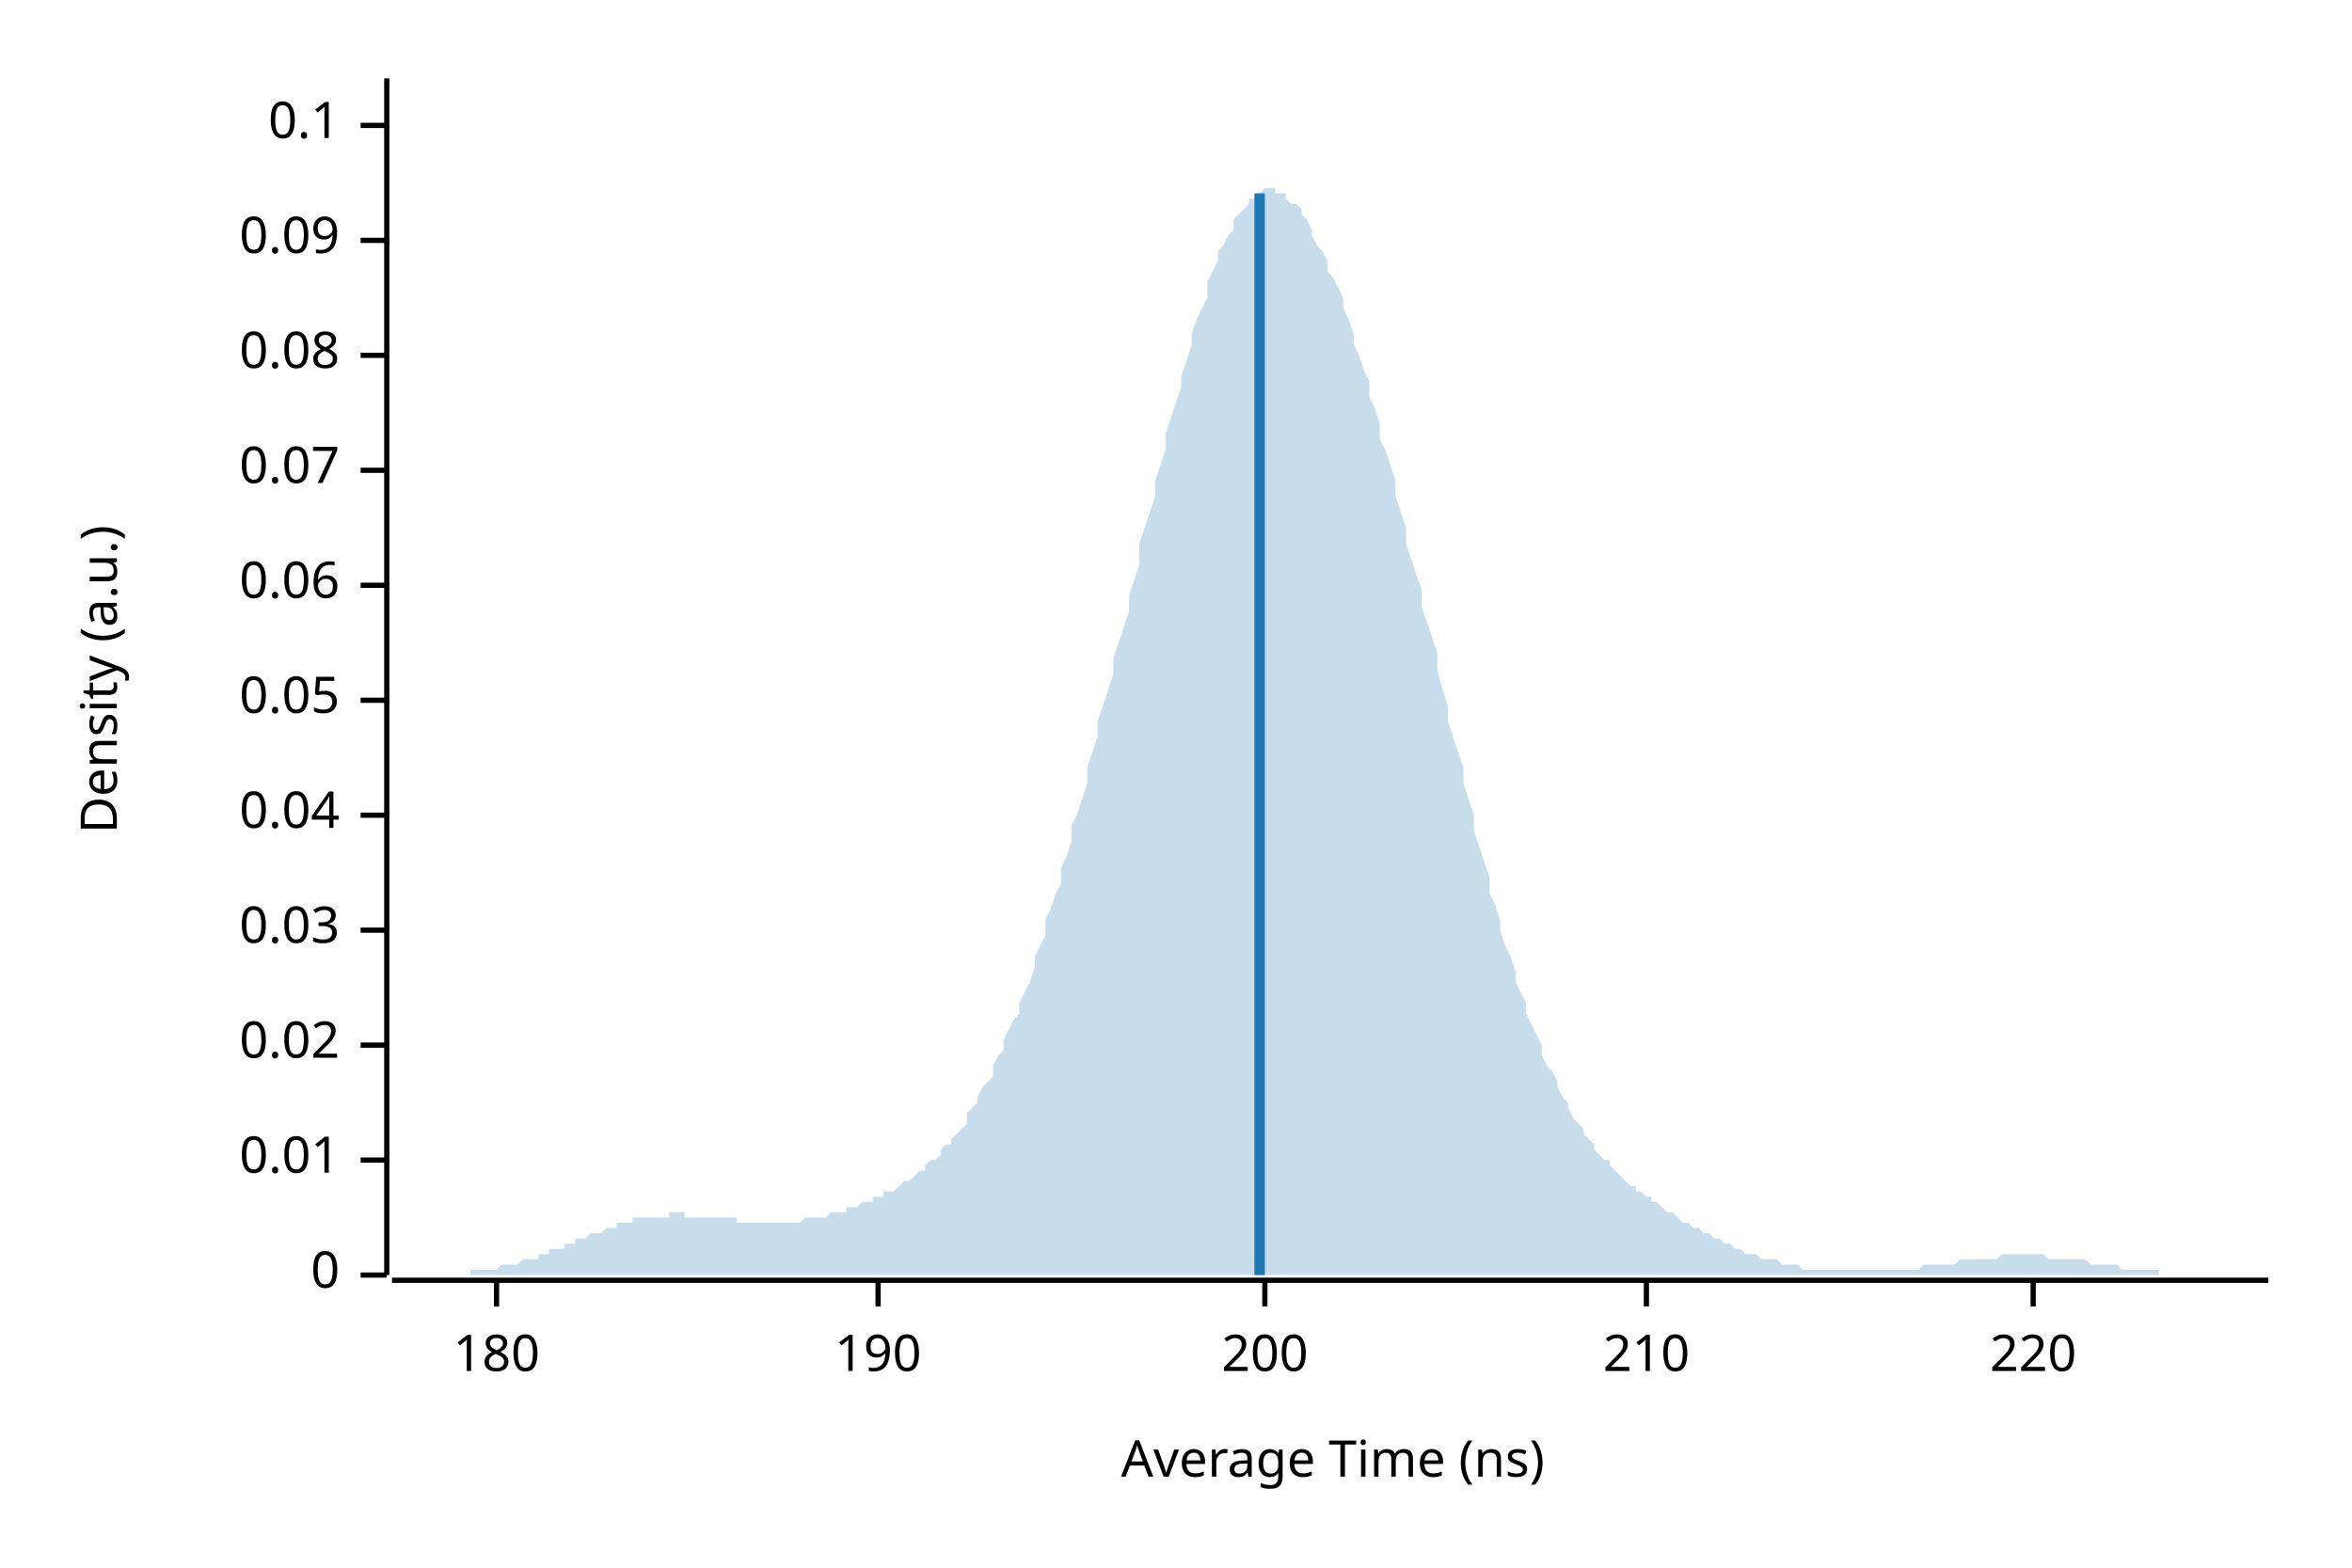
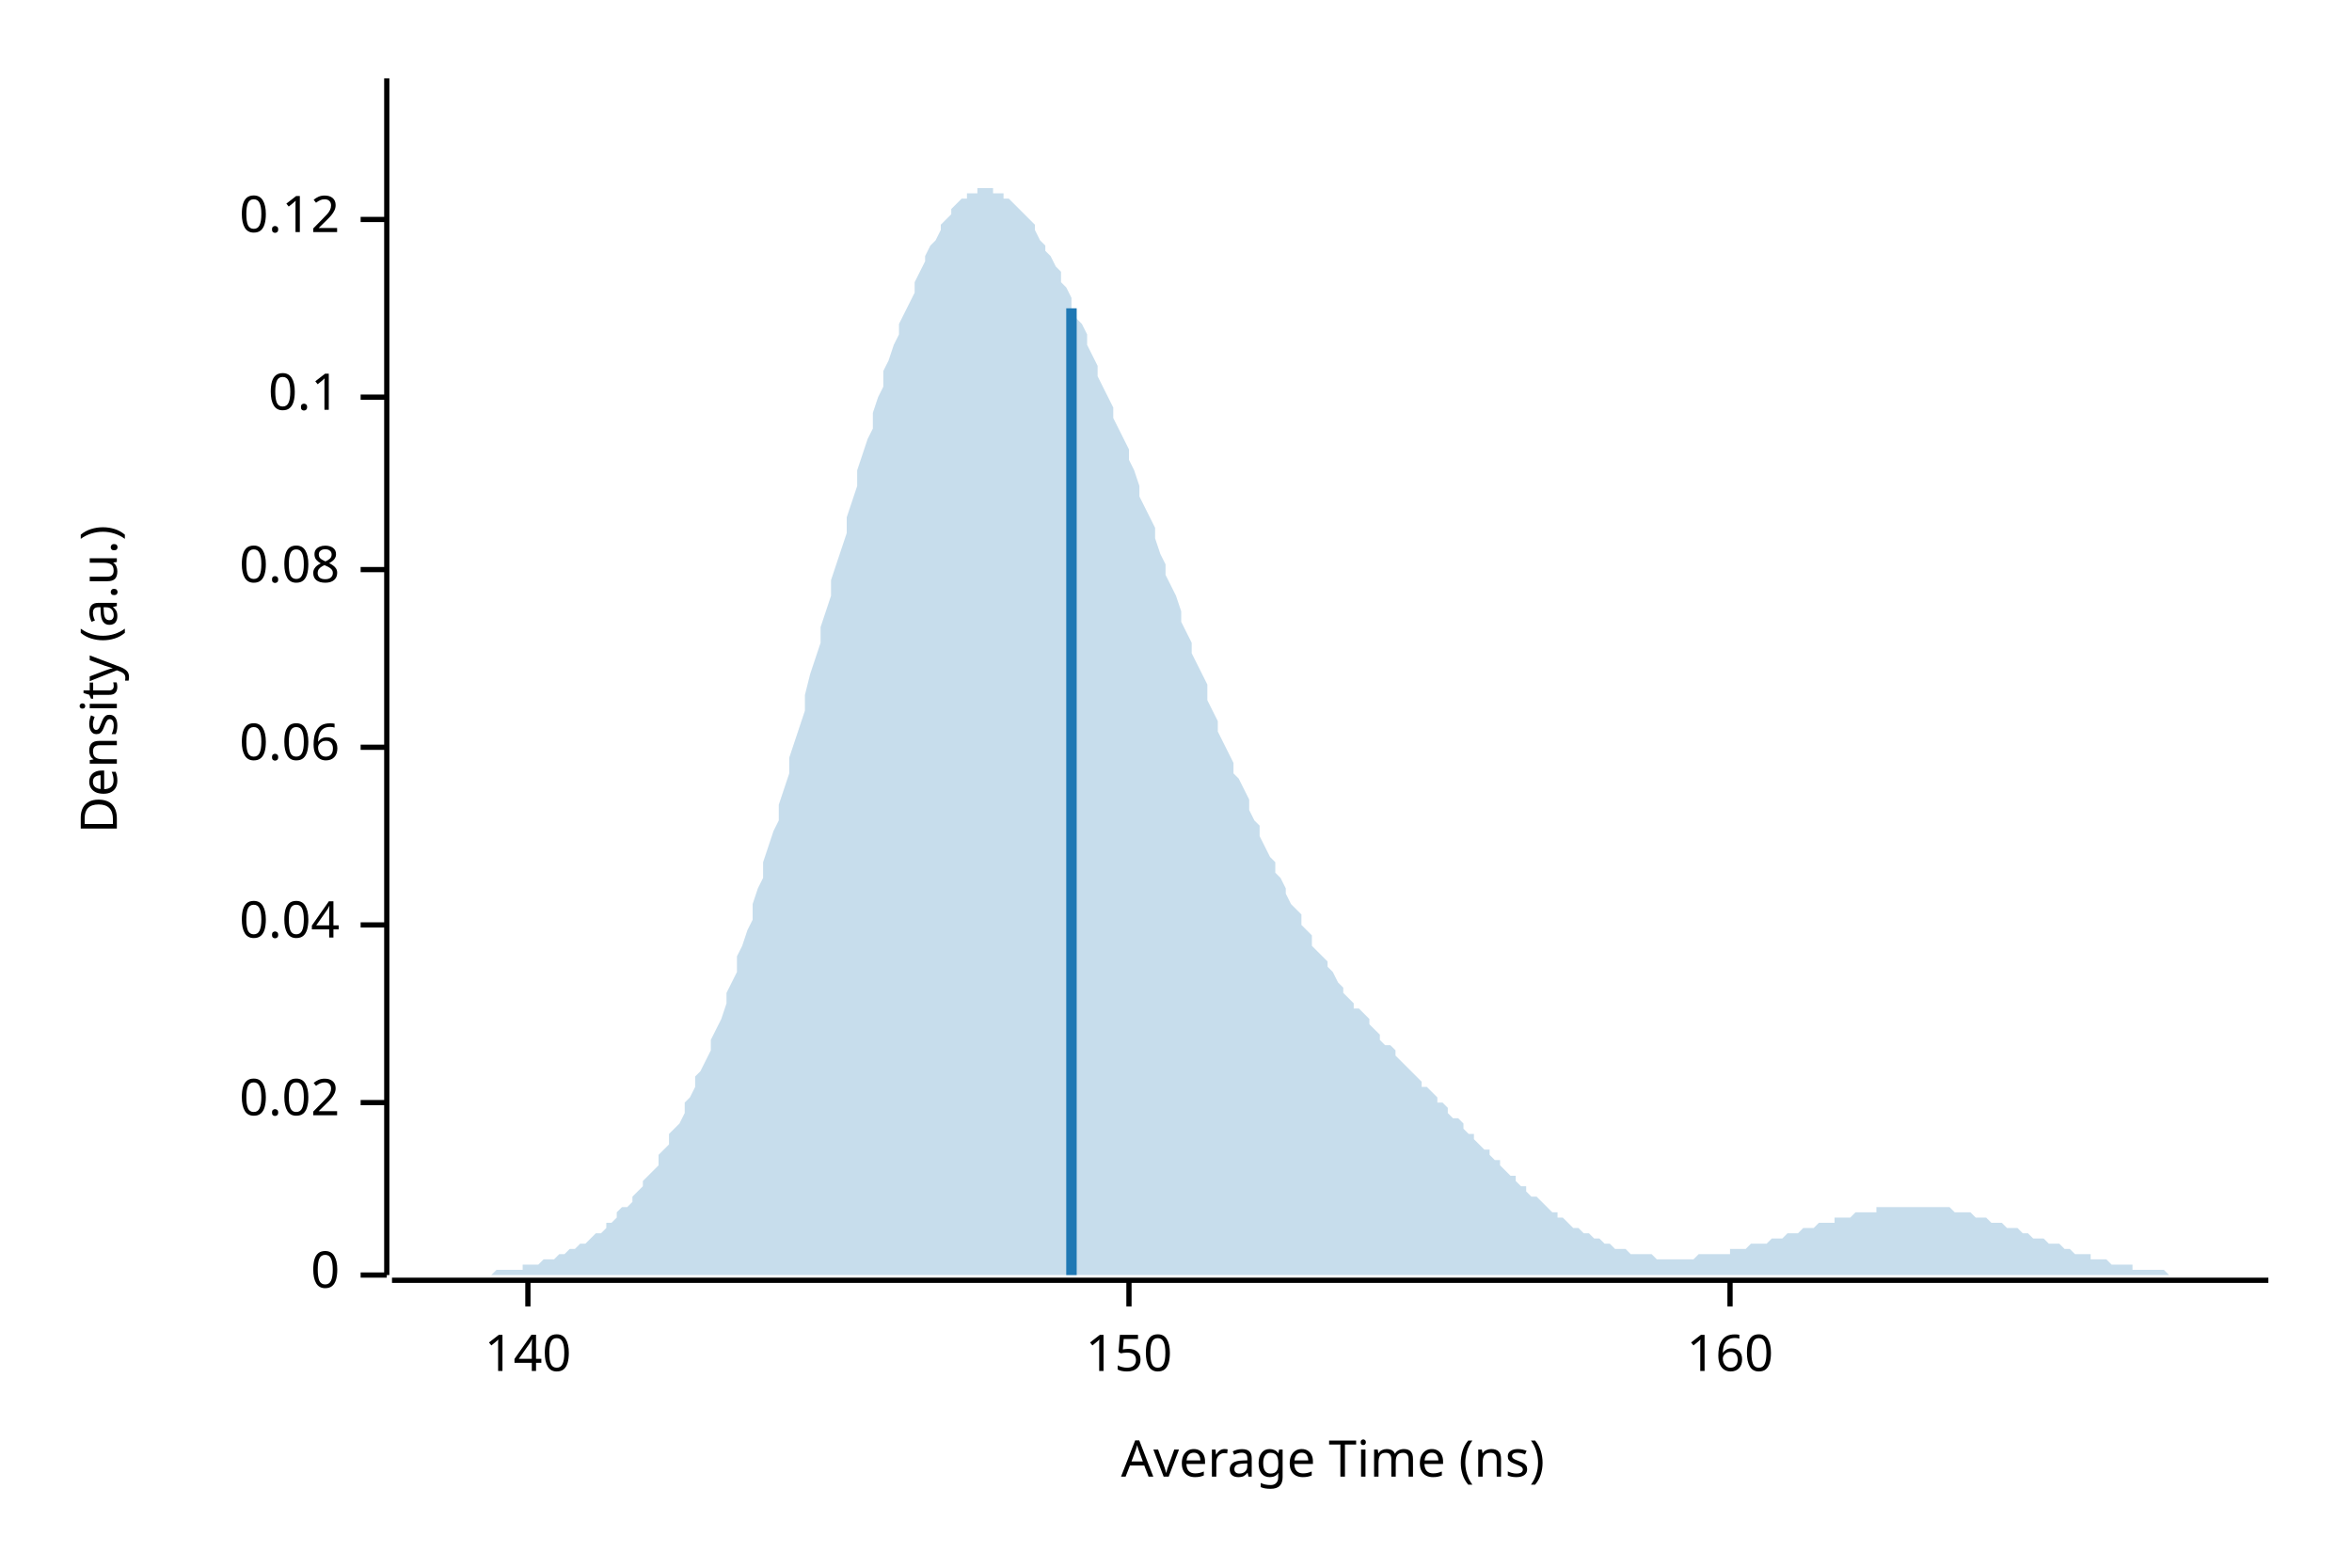
<svg xmlns="http://www.w3.org/2000/svg" width="450" height="300" viewBox="0 0 450 300">
  <text x="15" y="130" dy="0.76em" text-anchor="middle" font-family="sans-serif" font-size="9.677" opacity="1" fill="#000000" transform="rotate(270, 15, 130)">
Density (a.u.)
</text>
  <text x="255" y="285" dy="-0.5ex" text-anchor="middle" font-family="sans-serif" font-size="9.677" opacity="1" fill="#000000">
Average Time (ns)
</text>
  <polyline fill="none" opacity="1" stroke="#000000" stroke-width="1" points="74,15 74,244 " />
  <text x="65" y="244" dy="0.5ex" text-anchor="end" font-family="sans-serif" font-size="9.677" opacity="1" fill="#000000">
0
</text>
  <polyline fill="none" opacity="1" stroke="#000000" stroke-width="1" points="69,244 74,244 " />
-   <text x="65" y="222" dy="0.5ex" text-anchor="end" font-family="sans-serif" font-size="9.677" opacity="1" fill="#000000">
- 0.01
- </text>
-   <polyline fill="none" opacity="1" stroke="#000000" stroke-width="1" points="69,222 74,222 " />
-   <text x="65" y="200" dy="0.5ex" text-anchor="end" font-family="sans-serif" font-size="9.677" opacity="1" fill="#000000">
+   <text x="65" y="211" dy="0.5ex" text-anchor="end" font-family="sans-serif" font-size="9.677" opacity="1" fill="#000000">
0.02
</text>
-   <polyline fill="none" opacity="1" stroke="#000000" stroke-width="1" points="69,200 74,200 " />
-   <text x="65" y="178" dy="0.5ex" text-anchor="end" font-family="sans-serif" font-size="9.677" opacity="1" fill="#000000">
- 0.03
- </text>
-   <polyline fill="none" opacity="1" stroke="#000000" stroke-width="1" points="69,178 74,178 " />
-   <text x="65" y="156" dy="0.5ex" text-anchor="end" font-family="sans-serif" font-size="9.677" opacity="1" fill="#000000">
+   <polyline fill="none" opacity="1" stroke="#000000" stroke-width="1" points="69,211 74,211 " />
+   <text x="65" y="177" dy="0.5ex" text-anchor="end" font-family="sans-serif" font-size="9.677" opacity="1" fill="#000000">
0.04
</text>
-   <polyline fill="none" opacity="1" stroke="#000000" stroke-width="1" points="69,156 74,156 " />
-   <text x="65" y="134" dy="0.5ex" text-anchor="end" font-family="sans-serif" font-size="9.677" opacity="1" fill="#000000">
- 0.05
- </text>
-   <polyline fill="none" opacity="1" stroke="#000000" stroke-width="1" points="69,134 74,134 " />
-   <text x="65" y="112" dy="0.5ex" text-anchor="end" font-family="sans-serif" font-size="9.677" opacity="1" fill="#000000">
+   <polyline fill="none" opacity="1" stroke="#000000" stroke-width="1" points="69,177 74,177 " />
+   <text x="65" y="143" dy="0.5ex" text-anchor="end" font-family="sans-serif" font-size="9.677" opacity="1" fill="#000000">
0.06
</text>
-   <polyline fill="none" opacity="1" stroke="#000000" stroke-width="1" points="69,112 74,112 " />
-   <text x="65" y="90" dy="0.5ex" text-anchor="end" font-family="sans-serif" font-size="9.677" opacity="1" fill="#000000">
- 0.07
- </text>
-   <polyline fill="none" opacity="1" stroke="#000000" stroke-width="1" points="69,90 74,90 " />
-   <text x="65" y="68" dy="0.5ex" text-anchor="end" font-family="sans-serif" font-size="9.677" opacity="1" fill="#000000">
+   <polyline fill="none" opacity="1" stroke="#000000" stroke-width="1" points="69,143 74,143 " />
+   <text x="65" y="109" dy="0.5ex" text-anchor="end" font-family="sans-serif" font-size="9.677" opacity="1" fill="#000000">
0.08
</text>
-   <polyline fill="none" opacity="1" stroke="#000000" stroke-width="1" points="69,68 74,68 " />
-   <text x="65" y="46" dy="0.5ex" text-anchor="end" font-family="sans-serif" font-size="9.677" opacity="1" fill="#000000">
- 0.09
- </text>
-   <polyline fill="none" opacity="1" stroke="#000000" stroke-width="1" points="69,46 74,46 " />
-   <text x="65" y="24" dy="0.5ex" text-anchor="end" font-family="sans-serif" font-size="9.677" opacity="1" fill="#000000">
+   <polyline fill="none" opacity="1" stroke="#000000" stroke-width="1" points="69,109 74,109 " />
+   <text x="65" y="76" dy="0.5ex" text-anchor="end" font-family="sans-serif" font-size="9.677" opacity="1" fill="#000000">
0.1
</text>
-   <polyline fill="none" opacity="1" stroke="#000000" stroke-width="1" points="69,24 74,24 " />
+   <polyline fill="none" opacity="1" stroke="#000000" stroke-width="1" points="69,76 74,76 " />
+   <text x="65" y="42" dy="0.5ex" text-anchor="end" font-family="sans-serif" font-size="9.677" opacity="1" fill="#000000">
+ 0.12
+ </text>
+   <polyline fill="none" opacity="1" stroke="#000000" stroke-width="1" points="69,42 74,42 " />
  <polyline fill="none" opacity="1" stroke="#000000" stroke-width="1" points="75,245 434,245 " />
-   <text x="95" y="255" dy="0.76em" text-anchor="middle" font-family="sans-serif" font-size="9.677" opacity="1" fill="#000000">
- 180
+   <text x="101" y="255" dy="0.76em" text-anchor="middle" font-family="sans-serif" font-size="9.677" opacity="1" fill="#000000">
+ 140
</text>
-   <polyline fill="none" opacity="1" stroke="#000000" stroke-width="1" points="95,245 95,250 " />
-   <text x="168" y="255" dy="0.76em" text-anchor="middle" font-family="sans-serif" font-size="9.677" opacity="1" fill="#000000">
- 190
+   <polyline fill="none" opacity="1" stroke="#000000" stroke-width="1" points="101,245 101,250 " />
+   <text x="216" y="255" dy="0.76em" text-anchor="middle" font-family="sans-serif" font-size="9.677" opacity="1" fill="#000000">
+ 150
</text>
-   <polyline fill="none" opacity="1" stroke="#000000" stroke-width="1" points="168,245 168,250 " />
-   <text x="242" y="255" dy="0.76em" text-anchor="middle" font-family="sans-serif" font-size="9.677" opacity="1" fill="#000000">
- 200
+   <polyline fill="none" opacity="1" stroke="#000000" stroke-width="1" points="216,245 216,250 " />
+   <text x="331" y="255" dy="0.76em" text-anchor="middle" font-family="sans-serif" font-size="9.677" opacity="1" fill="#000000">
+ 160
</text>
-   <polyline fill="none" opacity="1" stroke="#000000" stroke-width="1" points="242,245 242,250 " />
-   <text x="315" y="255" dy="0.76em" text-anchor="middle" font-family="sans-serif" font-size="9.677" opacity="1" fill="#000000">
- 210
- </text>
-   <polyline fill="none" opacity="1" stroke="#000000" stroke-width="1" points="315,245 315,250 " />
-   <text x="389" y="255" dy="0.76em" text-anchor="middle" font-family="sans-serif" font-size="9.677" opacity="1" fill="#000000">
- 220
- </text>
-   <polyline fill="none" opacity="1" stroke="#000000" stroke-width="1" points="389,245 389,250 " />
-   <polygon opacity="0.25" fill="#1F78B4" points="75,244 75,244 76,244 77,244 77,244 78,244 79,244 80,244 80,244 81,244 82,244 82,244 83,244 84,244 85,244 85,244 86,244 87,244 87,244 88,244 89,244 90,244 90,243 91,243 92,243 92,243 93,243 94,243 95,243 95,243 96,242 97,242 98,242 98,242 99,242 100,241 100,241 101,241 102,241 103,241 103,240 104,240 105,240 105,239 106,239 107,239 108,239 108,238 109,238 110,238 110,237 111,237 112,237 113,236 113,236 114,236 115,236 116,235 116,235 117,235 118,235 118,234 119,234 120,234 121,234 121,233 122,233 123,233 123,233 124,233 125,233 126,233 126,233 127,233 128,233 128,232 129,232 130,232 131,232 131,233 132,233 133,233 133,233 134,233 135,233 136,233 136,233 137,233 138,233 139,233 139,233 140,233 141,233 141,234 142,234 143,234 144,234 144,234 145,234 146,234 146,234 147,234 148,234 149,234 149,234 150,234 151,234 151,234 152,234 153,234 154,233 154,233 155,233 156,233 157,233 157,233 158,233 159,232 159,232 160,232 161,232 162,232 162,231 163,231 164,231 164,231 165,230 166,230 167,230 167,229 168,229 169,229 169,228 170,228 171,228 172,227 172,227 173,226 174,226 175,225 175,225 176,224 177,224 177,223 178,222 179,222 180,221 180,220 181,219 182,219 182,218 183,217 184,216 185,215 185,213 186,212 187,211 187,210 188,208 189,207 190,206 190,204 191,202 192,201 192,199 193,197 194,195 195,194 195,192 196,190 197,188 198,185 198,183 199,181 200,179 200,176 201,174 202,171 203,169 203,166 204,164 205,161 205,158 206,156 207,153 208,150 208,147 209,144 210,141 210,138 211,135 212,132 213,129 213,126 214,123 215,120 216,117 216,114 217,111 218,108 218,104 219,101 220,98 221,95 221,92 222,89 223,86 223,83 224,80 225,77 226,74 226,72 227,69 228,66 228,64 229,61 230,59 231,57 231,54 232,52 233,50 233,48 234,47 235,45 236,44 236,42 237,41 238,40 239,39 239,38 240,38 241,37 241,37 242,36 243,36 244,36 244,37 245,37 246,37 246,38 247,39 248,39 249,40 249,41 250,42 251,44 251,45 252,47 253,48 254,50 254,52 255,53 256,55 257,57 257,59 258,61 259,64 259,66 260,68 261,71 262,73 262,76 263,78 264,81 264,84 265,86 266,89 267,92 267,95 268,98 269,101 269,104 270,107 271,110 272,113 272,116 273,119 274,122 275,125 275,128 276,132 277,135 277,138 278,141 279,144 280,147 280,150 281,153 282,156 282,159 283,162 284,165 285,168 285,171 286,173 287,176 287,178 288,181 289,183 290,186 290,188 291,190 292,192 292,194 293,196 294,198 295,200 295,202 296,204 297,205 298,207 298,208 299,210 300,211 300,212 301,214 302,215 303,216 303,217 304,218 305,219 305,220 306,221 307,222 308,222 308,223 309,224 310,225 310,225 311,226 312,227 313,227 313,228 314,228 315,229 316,229 316,230 317,230 318,231 318,231 319,232 320,232 321,233 321,233 322,234 323,234 323,234 324,235 325,235 326,236 326,236 327,236 328,237 328,237 329,237 330,238 331,238 331,238 332,239 333,239 333,239 334,240 335,240 336,240 336,240 337,241 338,241 339,241 339,241 340,241 341,242 341,242 342,242 343,242 344,242 344,242 345,243 346,243 346,243 347,243 348,243 349,243 349,243 350,243 351,243 351,243 352,243 353,243 354,243 354,243 355,243 356,243 357,243 357,243 358,243 359,243 359,243 360,243 361,243 362,243 362,243 363,243 364,243 364,243 365,243 366,243 367,243 367,243 368,242 369,242 369,242 370,242 371,242 372,242 372,242 373,242 374,242 375,241 375,241 376,241 377,241 377,241 378,241 379,241 380,241 380,241 381,241 382,241 382,241 383,240 384,240 385,240 385,240 386,240 387,240 387,240 388,240 389,240 390,240 390,240 391,240 392,241 392,241 393,241 394,241 395,241 395,241 396,241 397,241 398,241 398,241 399,241 400,242 400,242 401,242 402,242 403,242 403,242 404,242 405,242 405,242 406,243 407,243 408,243 408,243 409,243 410,243 410,243 411,243 412,243 413,243 413,244 414,244 415,244 416,244 416,244 417,244 418,244 418,244 419,244 420,244 421,244 421,244 422,244 423,244 423,244 424,244 425,244 426,244 426,244 427,244 428,244 428,244 429,244 430,244 431,244 431,244 432,244 433,244 434,244 434,244 75,244 " />
-   <polyline fill="none" opacity="1" stroke="#1F78B4" stroke-width="2" points="241,244 241,37 " />
+   <polyline fill="none" opacity="1" stroke="#000000" stroke-width="1" points="331,245 331,250 " />
+   <polygon opacity="0.25" fill="#1F78B4" points="75,244 75,244 76,244 77,244 77,244 78,244 79,244 80,244 80,244 81,244 82,244 82,244 83,244 84,244 85,244 85,244 86,244 87,244 87,244 88,244 89,244 90,244 90,244 91,244 92,244 92,244 93,244 94,244 95,243 95,243 96,243 97,243 98,243 98,243 99,243 100,243 100,242 101,242 102,242 103,242 103,242 104,241 105,241 105,241 106,241 107,240 108,240 108,240 109,239 110,239 110,239 111,238 112,238 113,237 113,237 114,236 115,236 116,235 116,234 117,234 118,233 118,232 119,231 120,231 121,230 121,229 122,228 123,227 123,226 124,225 125,224 126,223 126,221 127,220 128,219 128,217 129,216 130,215 131,213 131,211 132,210 133,208 133,206 134,205 135,203 136,201 136,199 137,197 138,195 139,192 139,190 140,188 141,186 141,183 142,181 143,178 144,176 144,173 145,170 146,168 146,165 147,162 148,159 149,157 149,154 150,151 151,148 151,145 152,142 153,139 154,136 154,133 155,129 156,126 157,123 157,120 158,117 159,114 159,111 160,108 161,105 162,102 162,99 163,96 164,93 164,90 165,87 166,84 167,82 167,79 168,76 169,74 169,71 170,69 171,66 172,64 172,62 173,60 174,58 175,56 175,54 176,52 177,50 177,49 178,47 179,46 180,44 180,43 181,42 182,41 182,40 183,39 184,38 185,38 185,37 186,37 187,37 187,36 188,36 189,36 190,36 190,37 191,37 192,37 192,38 193,38 194,39 195,40 195,40 196,41 197,42 198,43 198,44 199,46 200,47 200,48 201,49 202,51 203,52 203,54 204,55 205,57 205,59 206,61 207,62 208,64 208,66 209,68 210,70 210,72 211,74 212,76 213,78 213,80 214,82 215,84 216,86 216,88 217,90 218,93 218,95 219,97 220,99 221,101 221,103 222,106 223,108 223,110 224,112 225,114 226,117 226,119 227,121 228,123 228,125 229,127 230,129 231,131 231,134 232,136 233,138 233,140 234,142 235,144 236,146 236,148 237,149 238,151 239,153 239,155 240,157 241,158 241,160 242,162 243,164 244,165 244,167 245,168 246,170 246,171 247,173 248,174 249,175 249,177 250,178 251,179 251,181 252,182 253,183 254,184 254,185 255,186 256,188 257,189 257,190 258,191 259,192 259,193 260,193 261,194 262,195 262,196 263,197 264,198 264,199 265,200 266,200 267,201 267,202 268,203 269,204 269,204 270,205 271,206 272,207 272,208 273,208 274,209 275,210 275,211 276,211 277,212 277,213 278,214 279,214 280,215 280,216 281,217 282,217 282,218 283,219 284,220 285,220 285,221 286,222 287,222 287,223 288,224 289,225 290,225 290,226 291,227 292,227 292,228 293,229 294,229 295,230 295,230 296,231 297,232 298,232 298,233 299,233 300,234 300,234 301,235 302,235 303,236 303,236 304,236 305,237 305,237 306,237 307,238 308,238 308,238 309,239 310,239 310,239 311,239 312,240 313,240 313,240 314,240 315,240 316,240 316,240 317,241 318,241 318,241 319,241 320,241 321,241 321,241 322,241 323,241 323,241 324,241 325,240 326,240 326,240 327,240 328,240 328,240 329,240 330,240 331,240 331,239 332,239 333,239 333,239 334,239 335,238 336,238 336,238 337,238 338,238 339,237 339,237 340,237 341,237 341,237 342,236 343,236 344,236 344,236 345,235 346,235 346,235 347,235 348,234 349,234 349,234 350,234 351,234 351,233 352,233 353,233 354,233 354,233 355,232 356,232 357,232 357,232 358,232 359,232 359,231 360,231 361,231 362,231 362,231 363,231 364,231 364,231 365,231 366,231 367,231 367,231 368,231 369,231 369,231 370,231 371,231 372,231 372,231 373,231 374,232 375,232 375,232 376,232 377,232 377,232 378,233 379,233 380,233 380,233 381,234 382,234 382,234 383,234 384,235 385,235 385,235 386,235 387,236 387,236 388,236 389,237 390,237 390,237 391,237 392,238 392,238 393,238 394,238 395,239 395,239 396,239 397,240 398,240 398,240 399,240 400,240 400,241 401,241 402,241 403,241 403,241 404,242 405,242 405,242 406,242 407,242 408,242 408,243 409,243 410,243 410,243 411,243 412,243 413,243 413,243 414,243 415,244 416,244 416,244 417,244 418,244 418,244 419,244 420,244 421,244 421,244 422,244 423,244 423,244 424,244 425,244 426,244 426,244 427,244 428,244 428,244 429,244 430,244 431,244 431,244 432,244 433,244 434,244 434,244 75,244 " />
+   <polyline fill="none" opacity="1" stroke="#1F78B4" stroke-width="2" points="205,244 205,59 " />
</svg>
